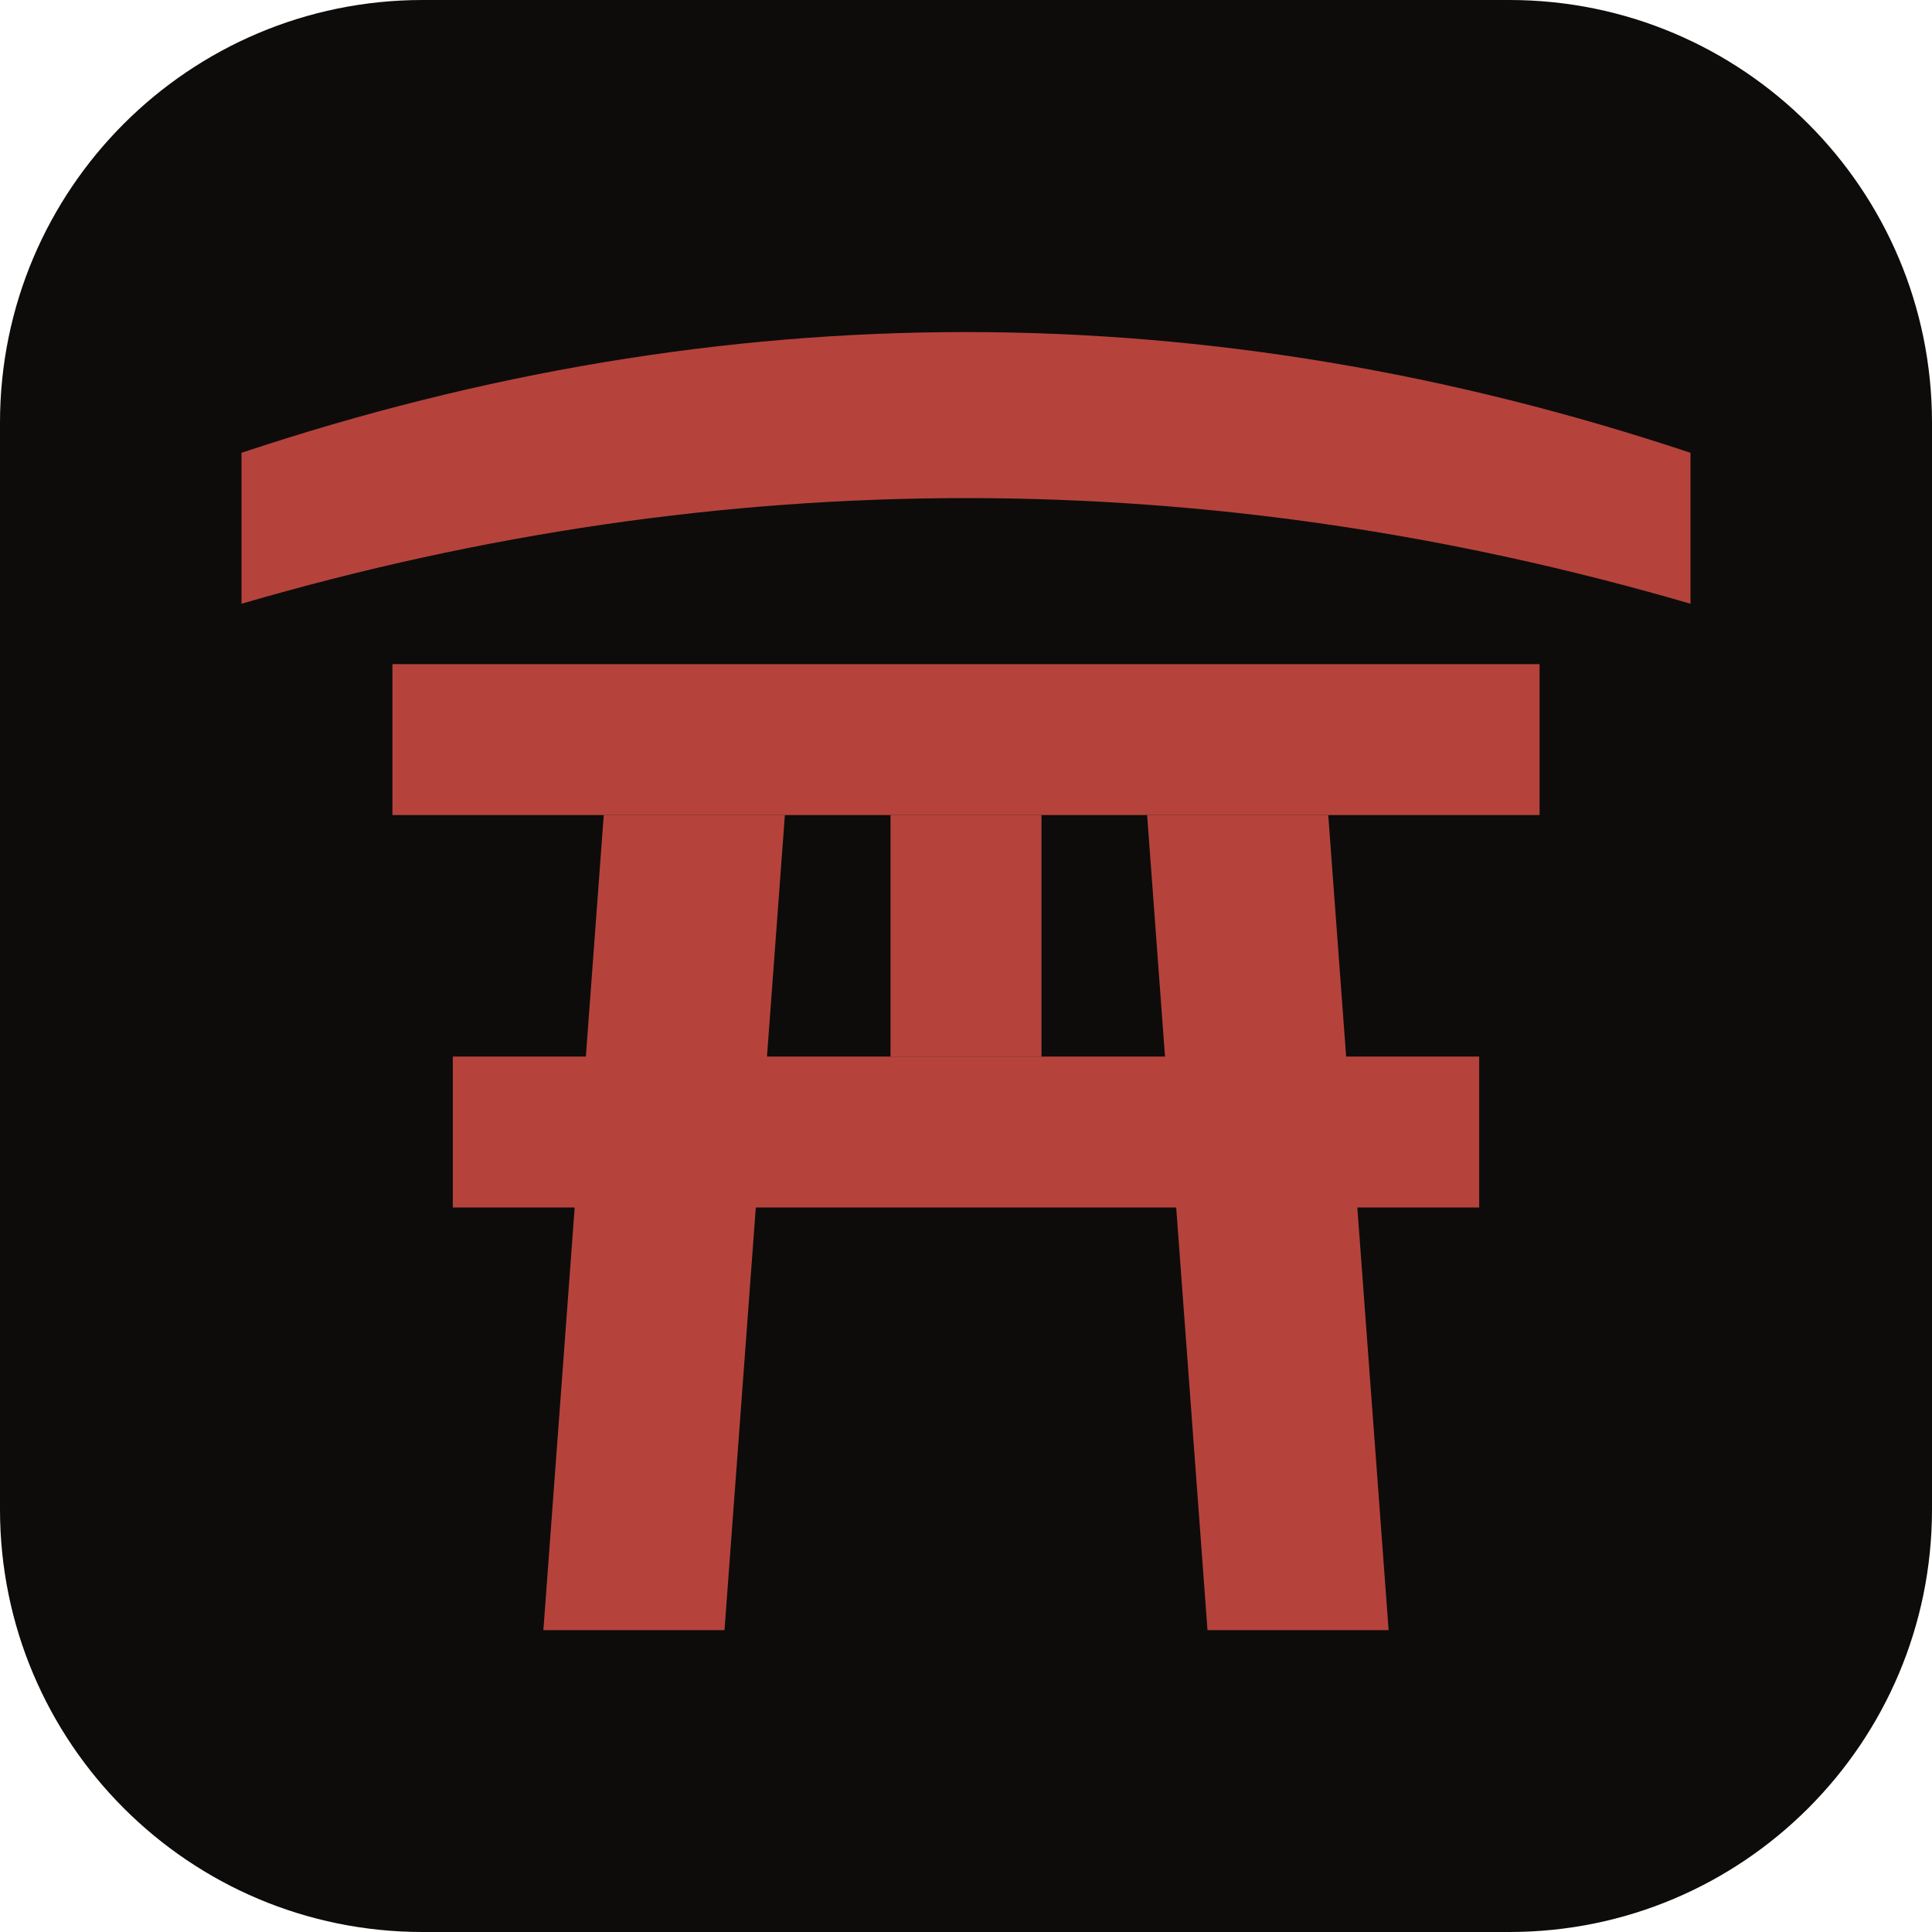
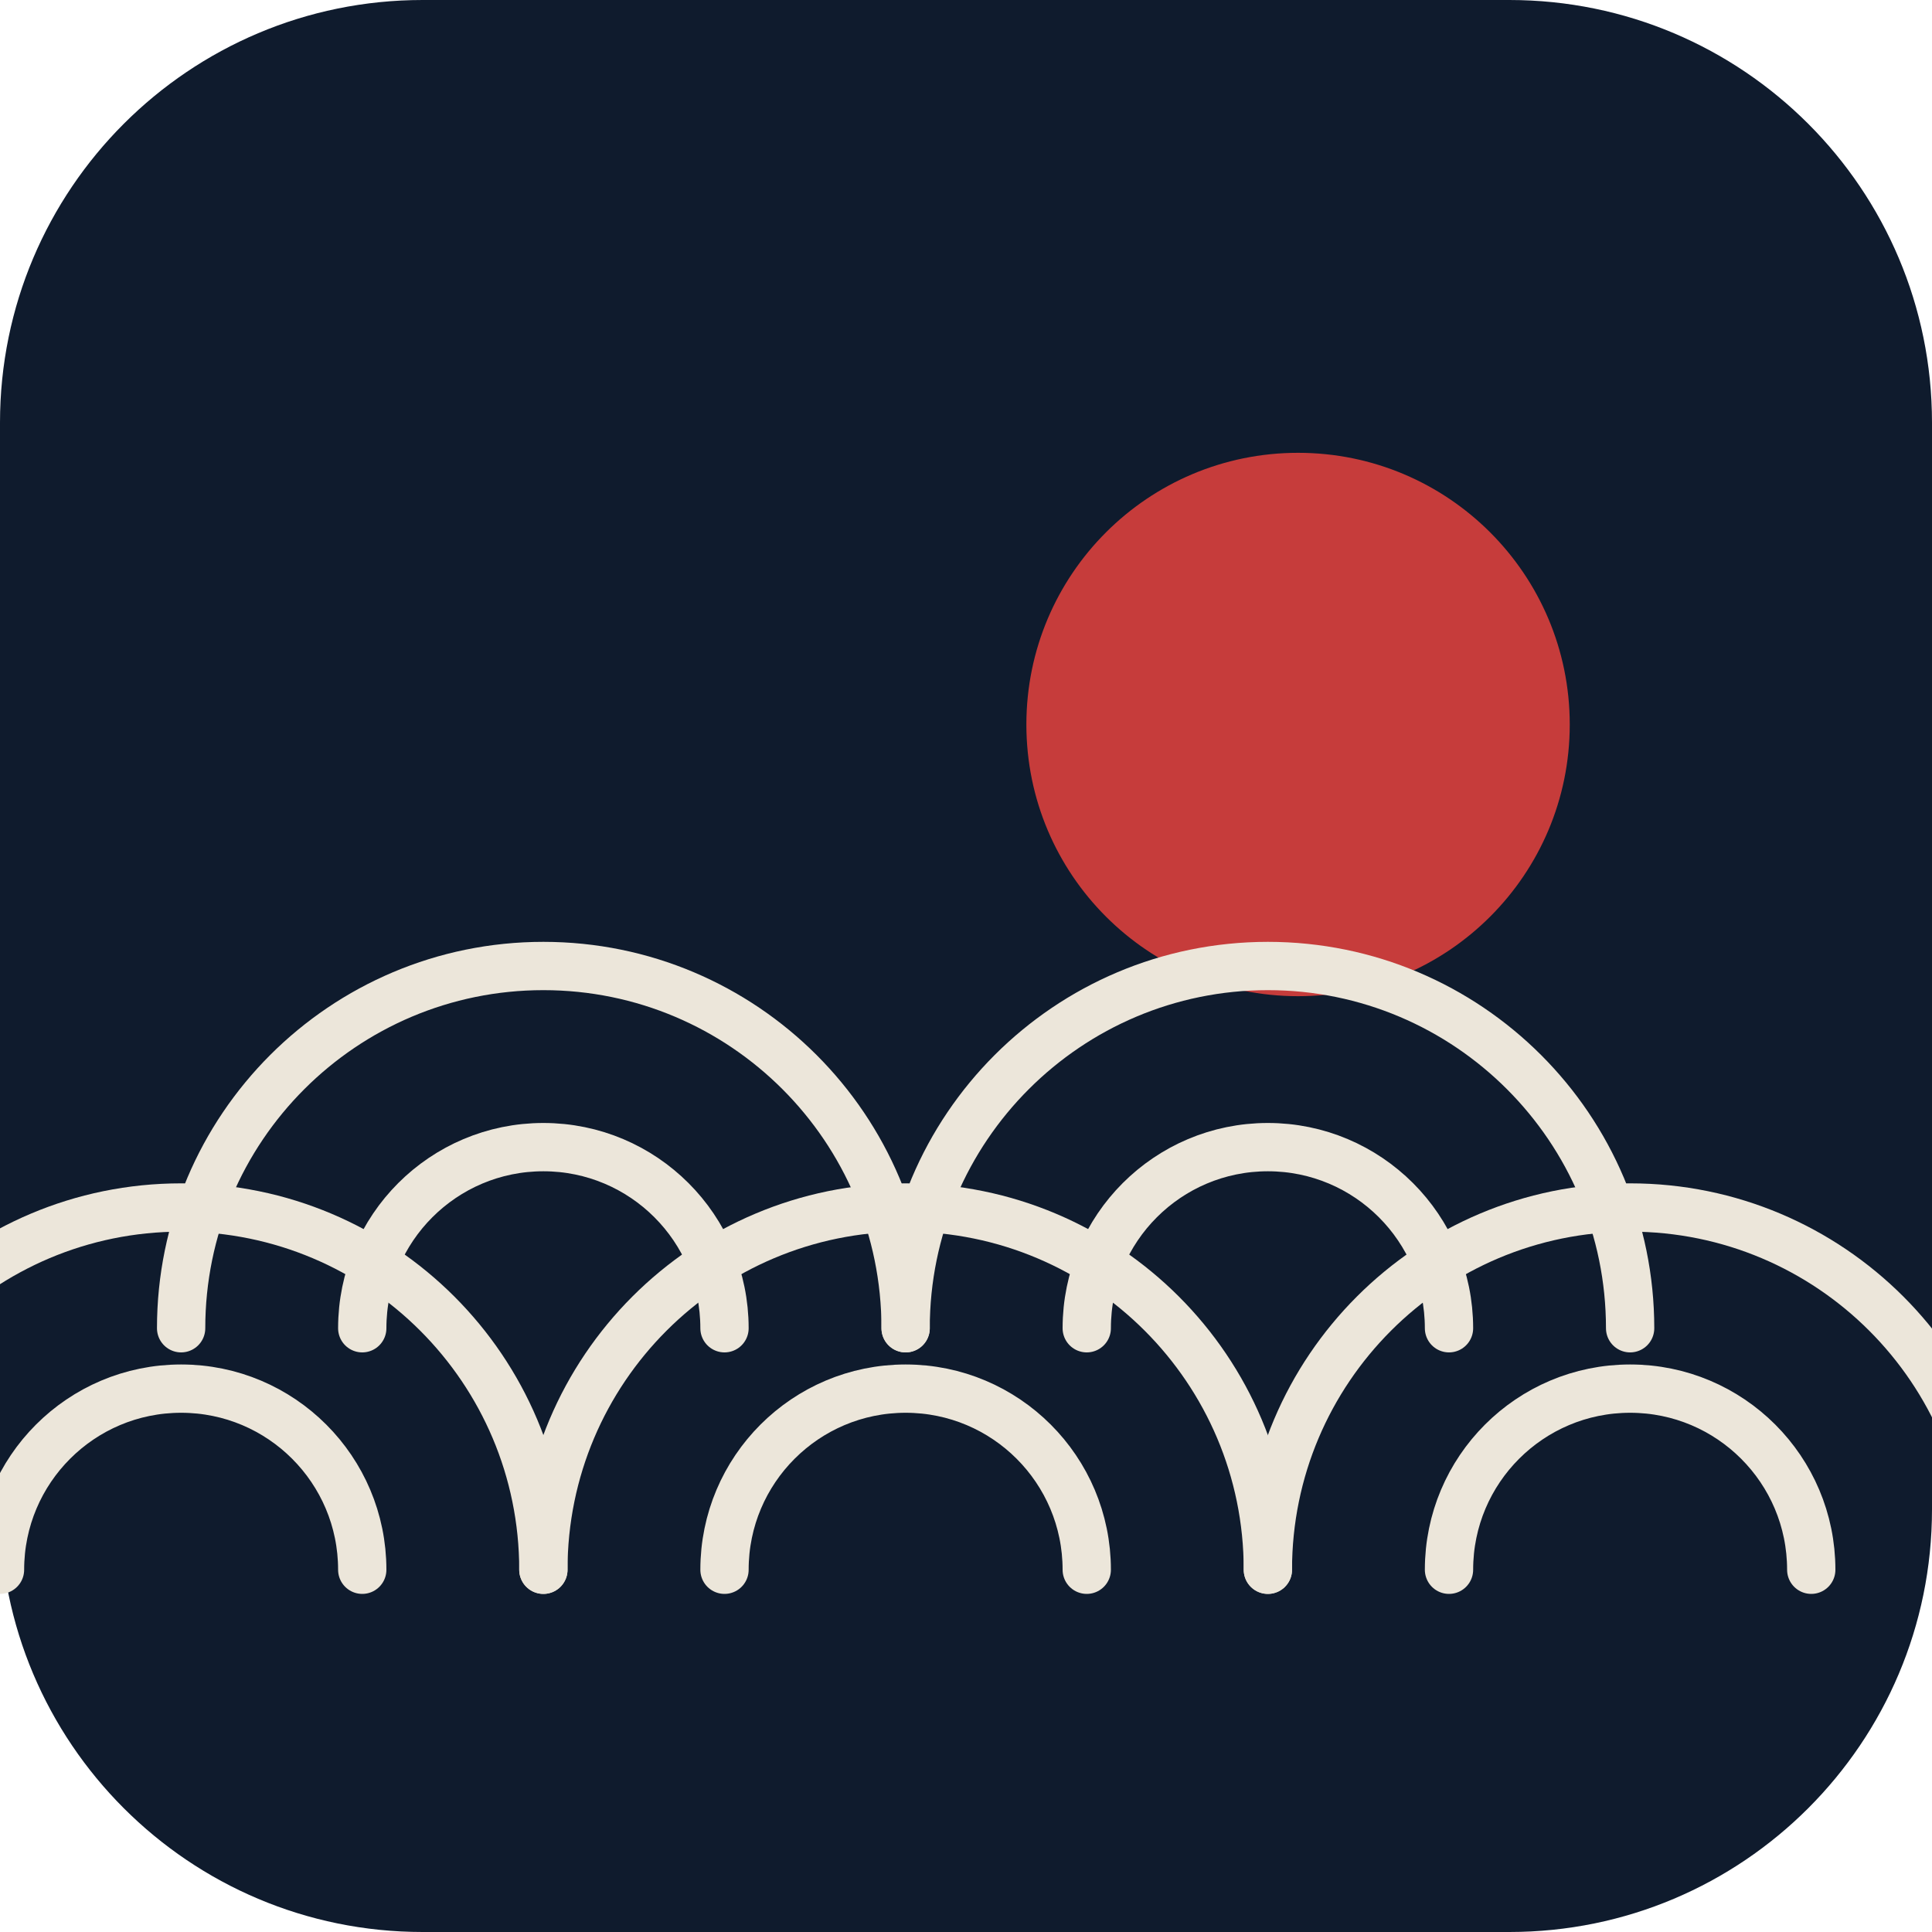
<svg xmlns="http://www.w3.org/2000/svg" viewBox="0 0 64 64">
-   <rect width="64" height="64" rx="14" fill="#0D0C0B" />
-   <g fill="#B5433C">
-     <path d="M 8 20 Q 32 13 56 20 L 56 15 Q 32 7 8 15 Z" />
-     <rect x="13" y="22" width="38" height="5" />
-     <polygon points="20,27 26,27 24,54 18,54" />
-     <polygon points="38,27 44,27 46,54 40,54" />
-     <rect x="15" y="35" width="34" height="5" />
-     <rect x="29.5" y="27" width="5" height="8" />
+   <rect width="64" height="64" rx="14" fill="#0F1B2D" />
+   <circle cx="43" cy="24" r="9" fill="#C63C3B" />
+   <g fill="none" stroke="#ECE6DA" stroke-width="1.6" stroke-linecap="round">
+     <path d="M6 44a12 12 0 0 1 24 0M12 44a6 6 0 0 1 12 0" />
+     <path d="M30 44a12 12 0 0 1 24 0M36 44a6 6 0 0 1 12 0" />
+     <path d="M-6 52a12 12 0 0 1 24 0M0 52a6 6 0 0 1 12 0" />
+     <path d="M18 52a12 12 0 0 1 24 0M24 52a6 6 0 0 1 12 0" />
+     <path d="M42 52a12 12 0 0 1 24 0M48 52a6 6 0 0 1 12 0" />
  </g>
</svg>
